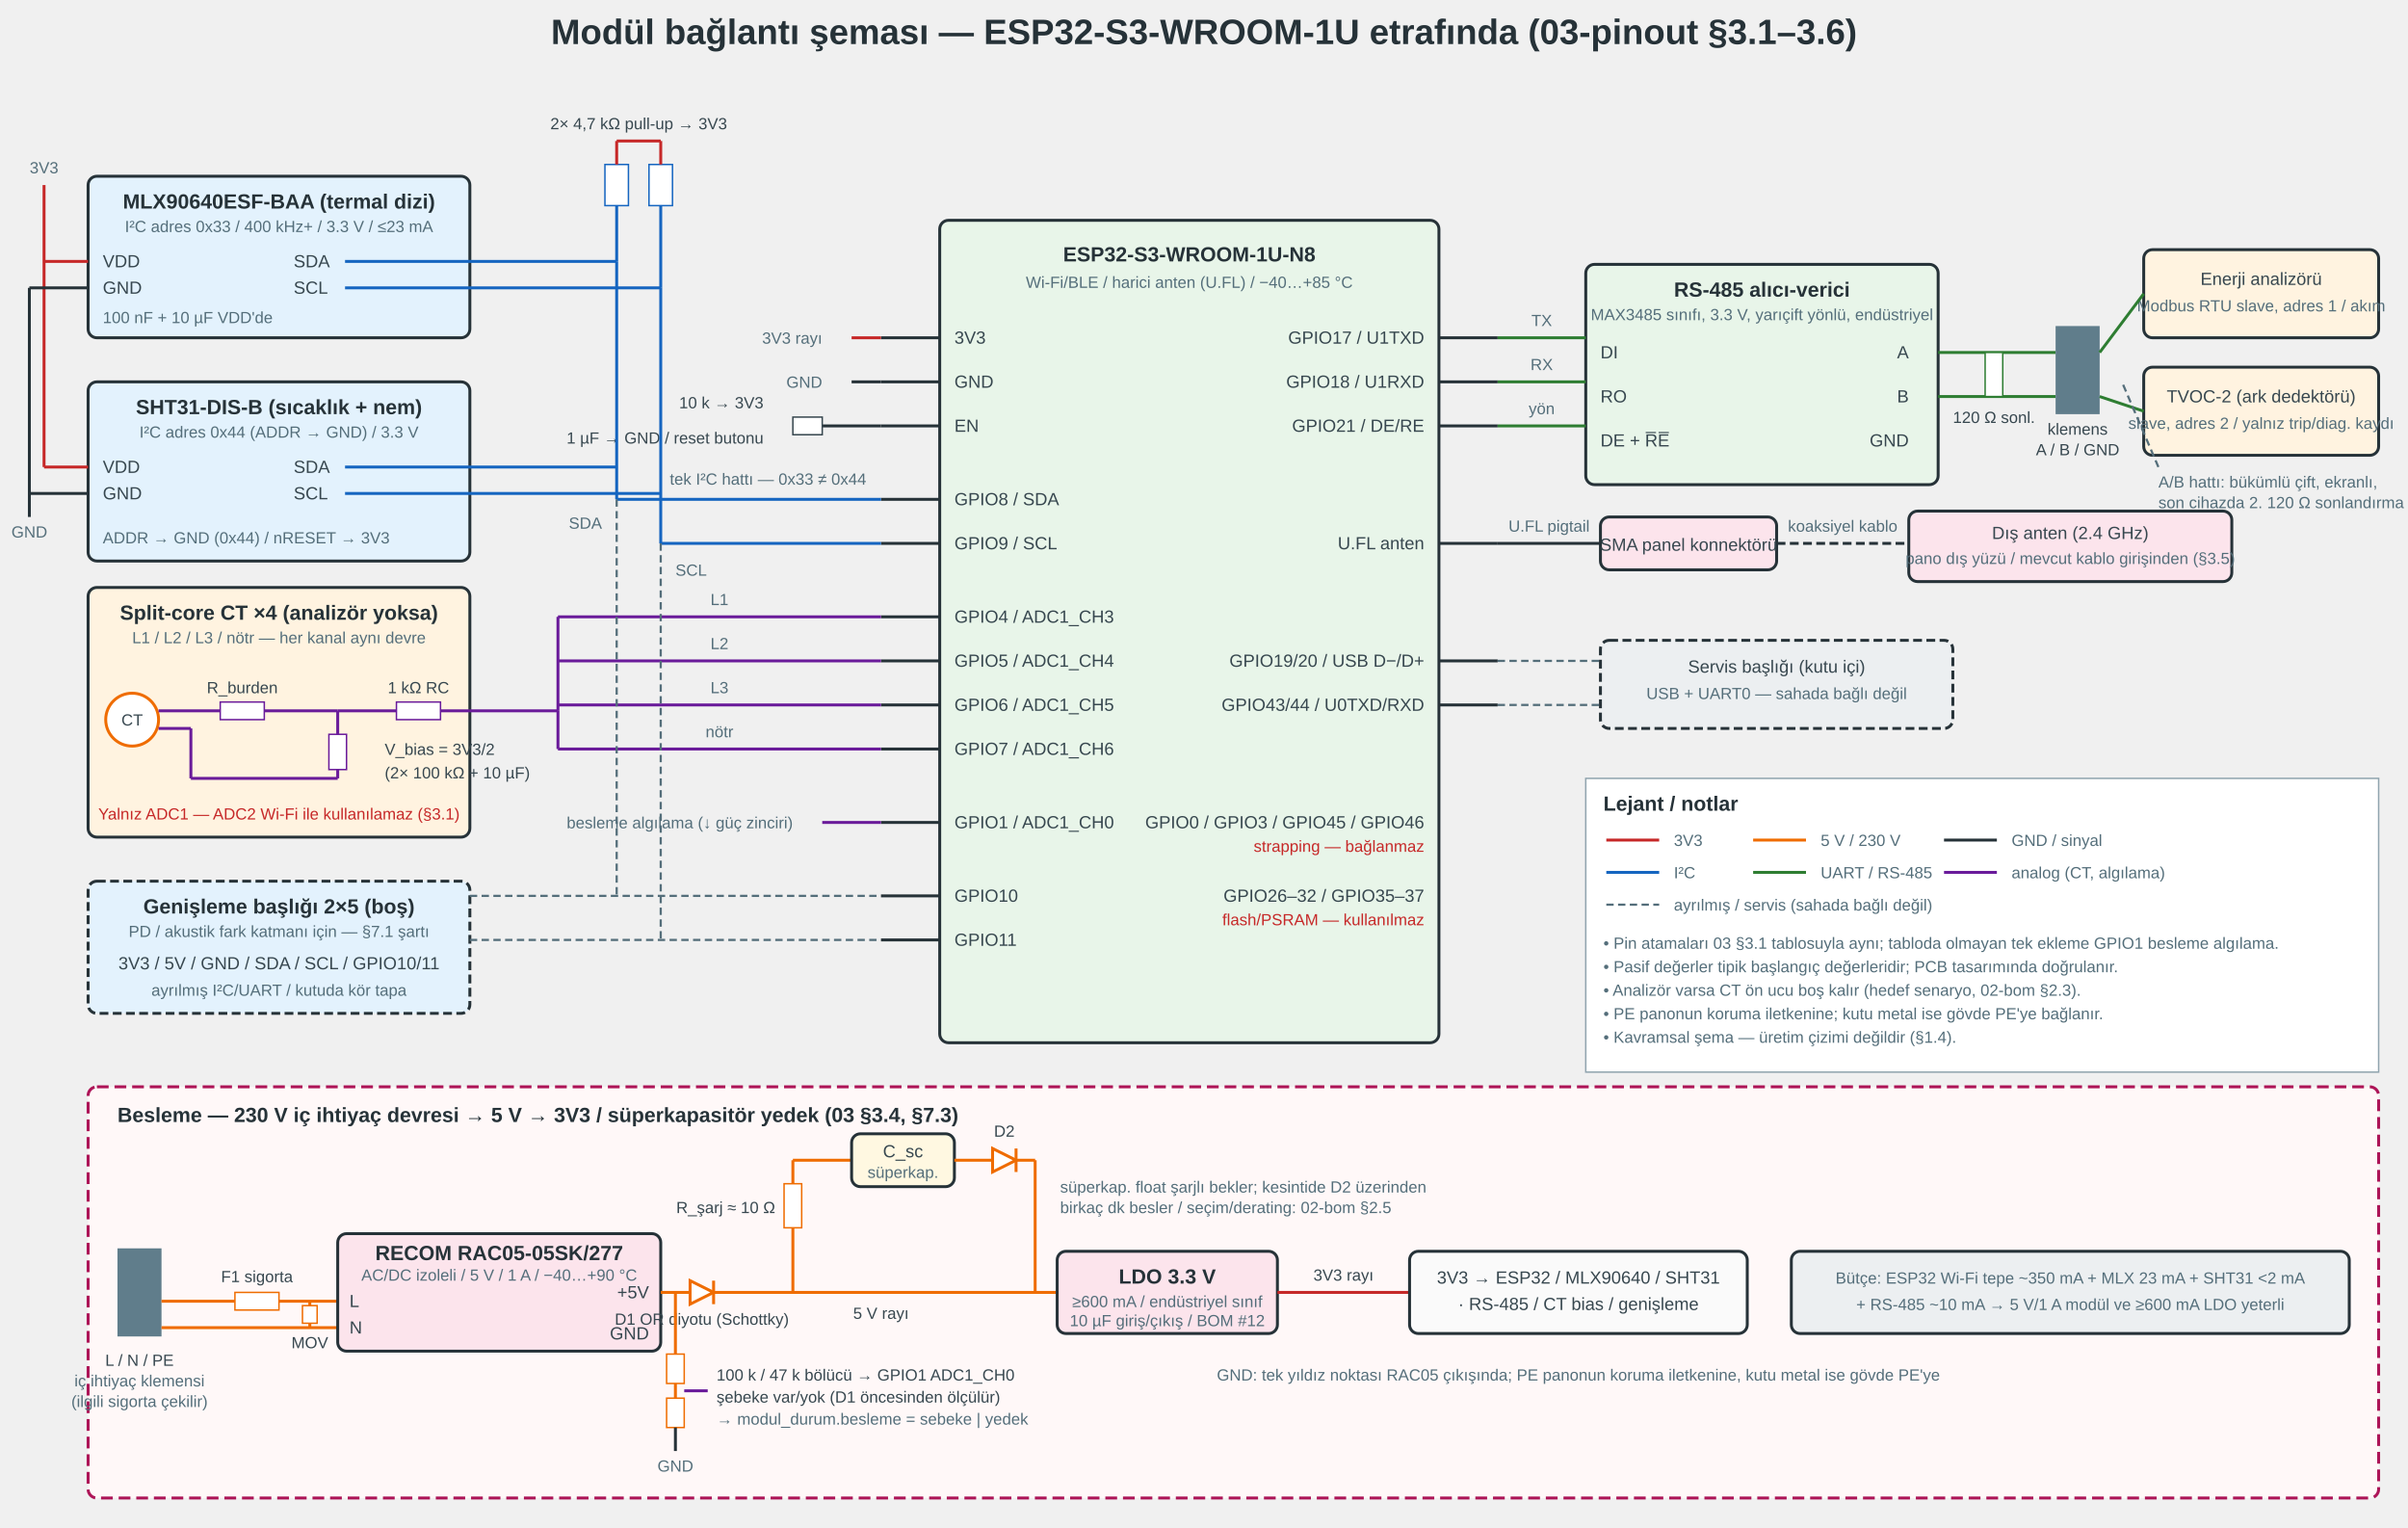
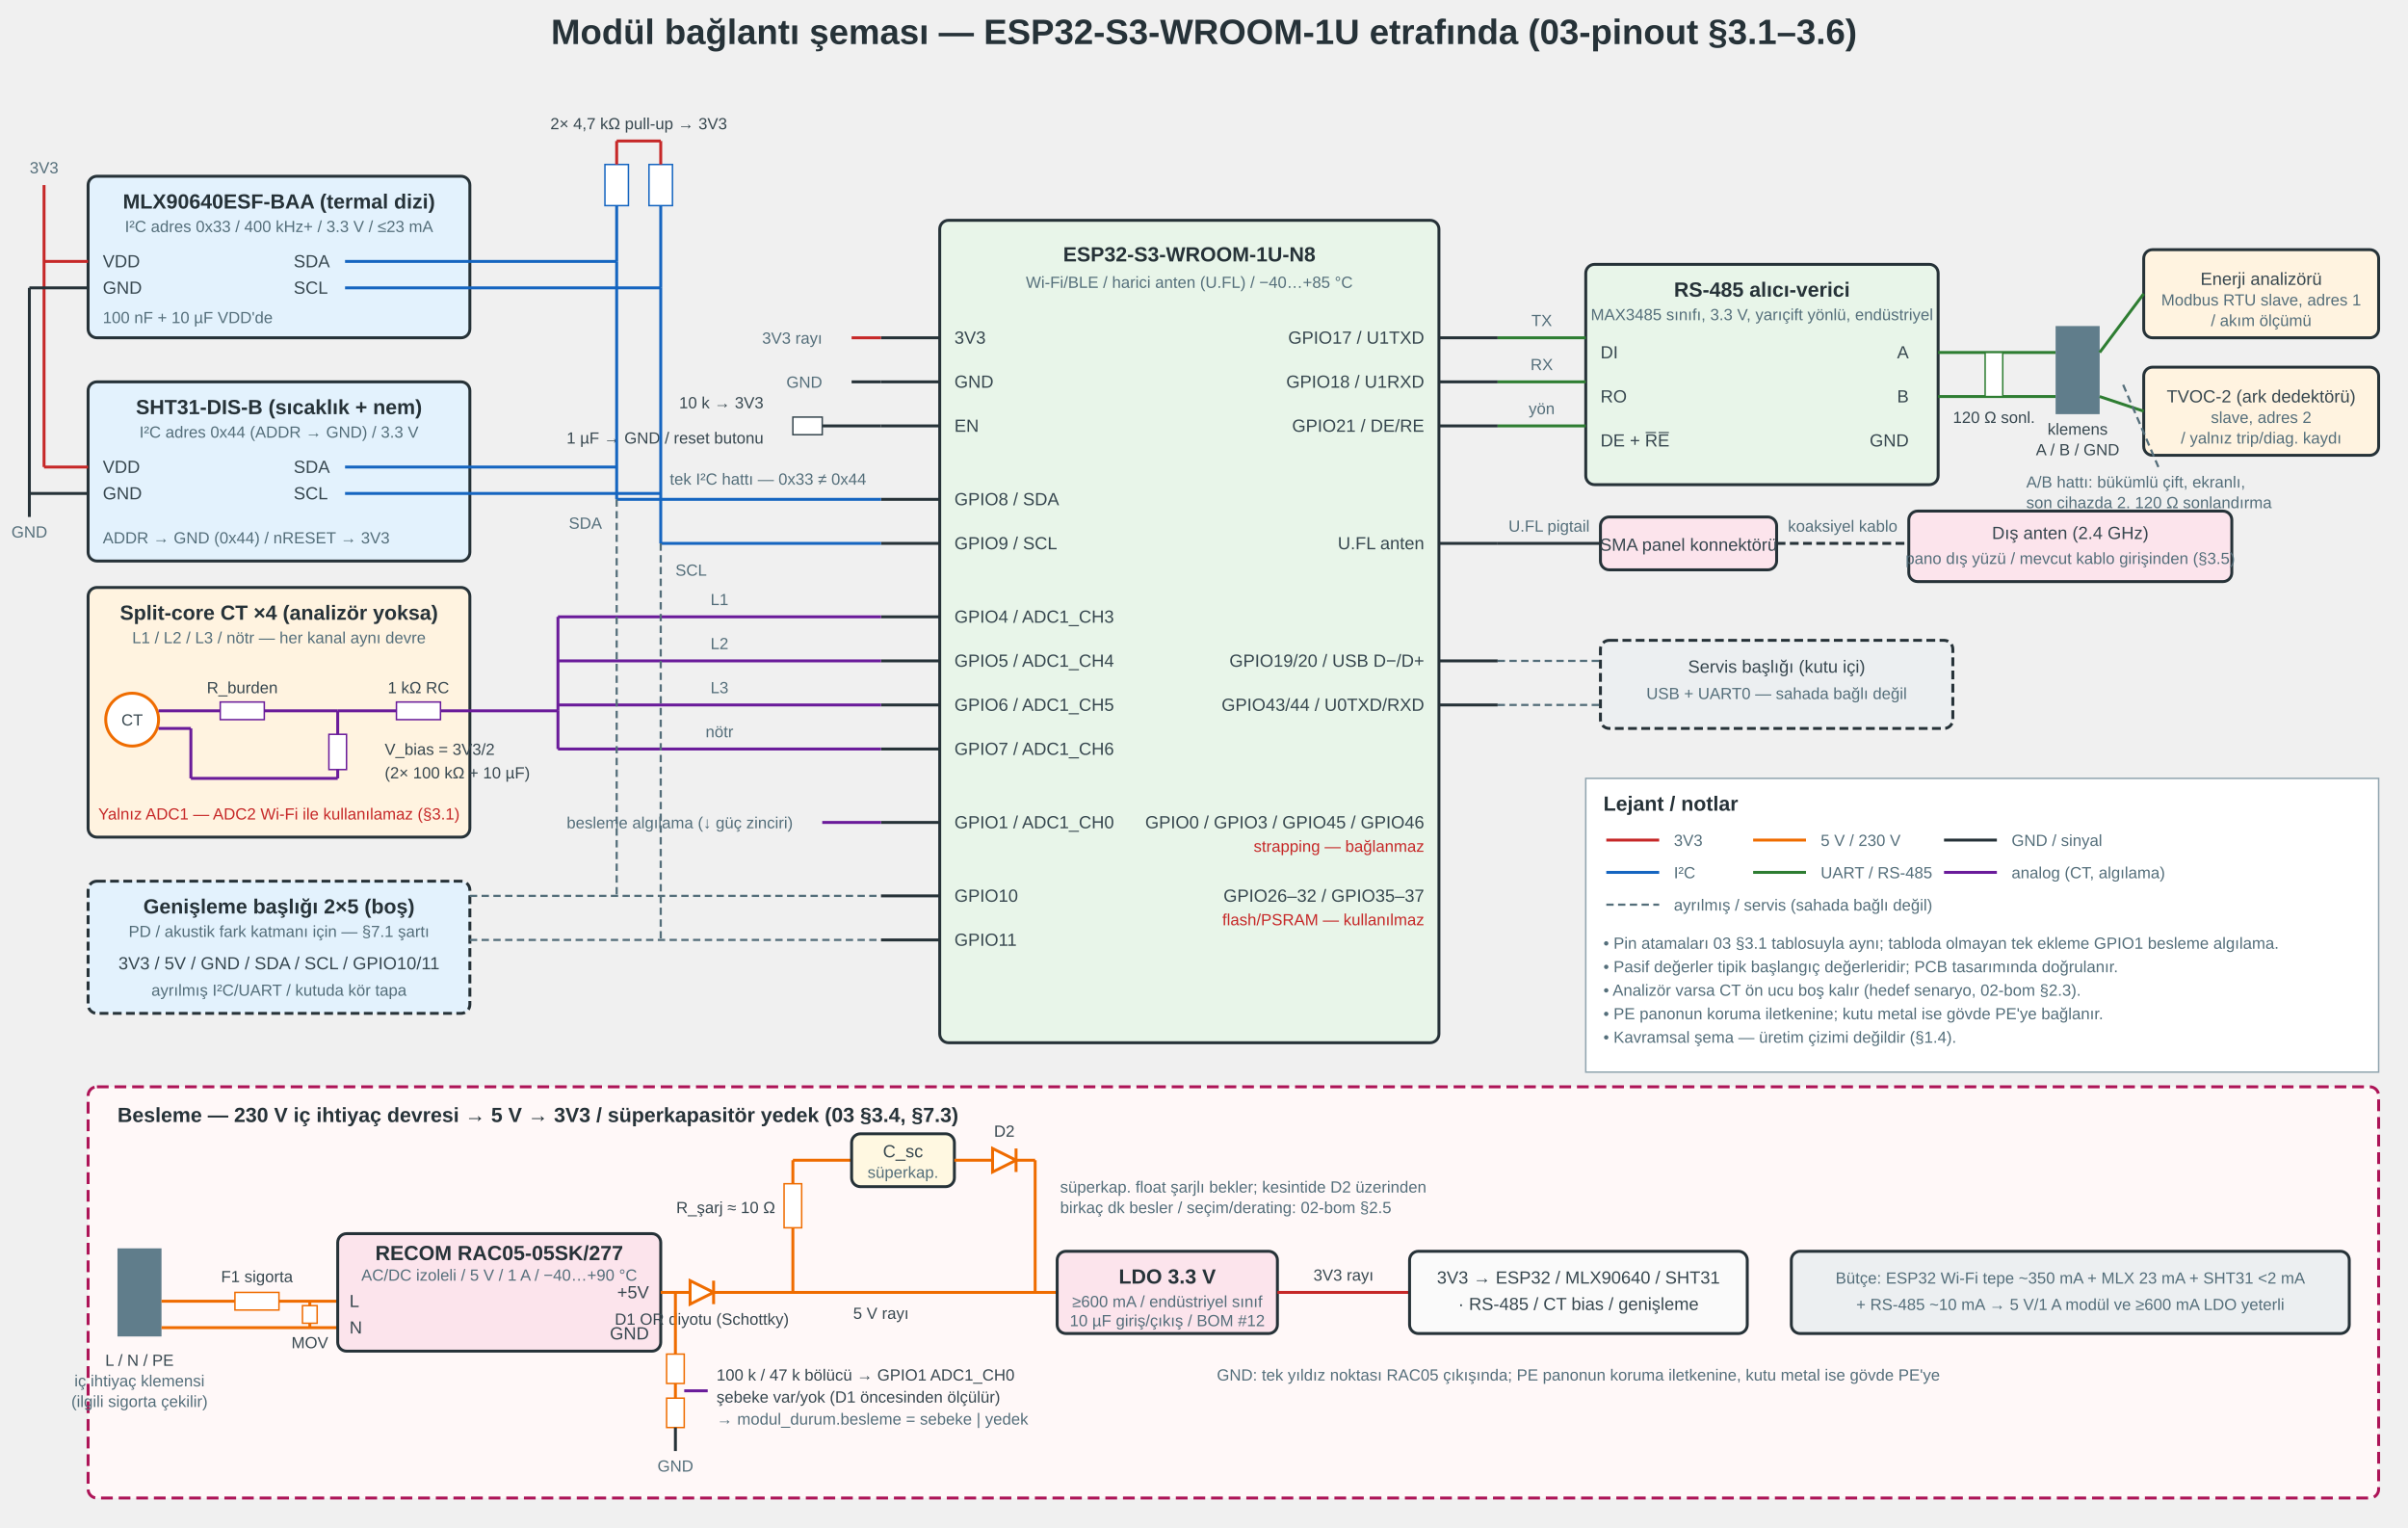
<svg xmlns="http://www.w3.org/2000/svg" viewBox="0 0 1640 1040" width="100%" style="max-width:1200px;background:#fff;font-family:Arial,Helvetica,sans-serif;font-size:13px">
  <defs>
    <marker id="a" markerWidth="8" markerHeight="8" refX="6" refY="3" orient="auto">
      <path d="M0,0 L6,3 L0,6 z" fill="#37474f" />
    </marker>
  </defs>
  <style>
    .blk{fill:#fafafa;stroke:#263238;stroke-width:2}
    .ttl{font-weight:700;font-size:14px;fill:#263238}
    .pin{font-size:12px;fill:#37474f}
    .n3{stroke:#c62828;stroke-width:2;fill:none}
    .n5{stroke:#ef6c00;stroke-width:2;fill:none}
    .ng{stroke:#263238;stroke-width:2;fill:none}
    .ni{stroke:#1565c0;stroke-width:2;fill:none}
    .nr{stroke:#2e7d32;stroke-width:2;fill:none}
    .na{stroke:#6a1b9a;stroke-width:2;fill:none}
    .nx{stroke:#546e7a;stroke-width:1.5;fill:none;stroke-dasharray:5 3}
    .lbl{font-size:11px;fill:#546e7a}
    .part{font-size:11px;fill:#37474f}
    .warn{font-size:11px;fill:#c62828}
  </style>
  <text x="820" y="30" text-anchor="middle" font-size="24" font-weight="700" fill="#263238">Modül bağlantı şeması — ESP32-S3-WROOM-1U etrafında (03-pinout §3.1–3.6)</text>
  <rect x="640" y="150" width="340" height="560" rx="6" class="blk" style="fill:#e8f5e9" />
  <text x="810" y="178" text-anchor="middle" class="ttl">ESP32-S3-WROOM-1U-N8</text>
  <text x="810" y="196" text-anchor="middle" class="lbl">Wi-Fi/BLE / harici anten (U.FL) / −40…+85 °C</text>
  <g class="pin">
    <text x="650" y="234">3V3</text>
    <text x="650" y="264">GND</text>
    <text x="650" y="294">EN</text>
    <text x="650" y="344">GPIO8 / SDA</text>
    <text x="650" y="374">GPIO9 / SCL</text>
    <text x="650" y="424">GPIO4 / ADC1_CH3</text>
    <text x="650" y="454">GPIO5 / ADC1_CH4</text>
    <text x="650" y="484">GPIO6 / ADC1_CH5</text>
    <text x="650" y="514">GPIO7 / ADC1_CH6</text>
    <text x="650" y="564">GPIO1 / ADC1_CH0</text>
    <text x="650" y="614">GPIO10</text>
    <text x="650" y="644">GPIO11</text>
  </g>
  <g class="pin" text-anchor="end">
    <text x="970" y="234">GPIO17 / U1TXD</text>
    <text x="970" y="264">GPIO18 / U1RXD</text>
    <text x="970" y="294">GPIO21 / DE/RE</text>
    <text x="970" y="374">U.FL anten</text>
    <text x="970" y="454">GPIO19/20 / USB D−/D+</text>
    <text x="970" y="484">GPIO43/44 / U0TXD/RXD</text>
    <text x="970" y="564">GPIO0 / GPIO3 / GPIO45 / GPIO46</text>
    <text x="970" y="580" class="warn">strapping — bağlanmaz</text>
    <text x="970" y="614">GPIO26–32 / GPIO35–37</text>
    <text x="970" y="630" class="warn">flash/PSRAM — kullanılmaz</text>
  </g>
  <g class="ng">
    <line x1="640" y1="230" x2="600" y2="230" />
    <line x1="640" y1="260" x2="600" y2="260" />
    <line x1="640" y1="290" x2="600" y2="290" />
    <line x1="640" y1="340" x2="600" y2="340" />
    <line x1="640" y1="370" x2="600" y2="370" />
    <line x1="640" y1="420" x2="600" y2="420" />
    <line x1="640" y1="450" x2="600" y2="450" />
    <line x1="640" y1="480" x2="600" y2="480" />
    <line x1="640" y1="510" x2="600" y2="510" />
    <line x1="640" y1="560" x2="600" y2="560" />
    <line x1="640" y1="610" x2="600" y2="610" />
    <line x1="640" y1="640" x2="600" y2="640" />
    <line x1="980" y1="230" x2="1020" y2="230" />
    <line x1="980" y1="260" x2="1020" y2="260" />
    <line x1="980" y1="290" x2="1020" y2="290" />
    <line x1="980" y1="370" x2="1020" y2="370" />
    <line x1="980" y1="450" x2="1020" y2="450" />
    <line x1="980" y1="480" x2="1020" y2="480" />
  </g>
  <line x1="600" y1="290" x2="560" y2="290" class="ng" />
  <rect x="540" y="284" width="20" height="12" fill="#fff" stroke="#37474f" />
  <text x="520" y="278" class="part" text-anchor="end">10 k → 3V3</text>
  <text x="520" y="302" class="part" text-anchor="end">1 µF → GND / reset butonu</text>
  <rect x="60" y="120" width="260" height="110" rx="6" class="blk" style="fill:#e3f2fd" />
  <text x="190" y="142" text-anchor="middle" class="ttl">MLX90640ESF-BAA (termal dizi)</text>
  <text x="190" y="158" text-anchor="middle" class="lbl">I²C adres 0x33 / 400 kHz+ / 3.3 V / ≤23 mA</text>
  <g class="pin">
    <text x="70" y="182">VDD</text>
    <text x="70" y="200">GND</text>
    <text x="200" y="182">SDA</text>
    <text x="200" y="200">SCL</text>
  </g>
  <text x="70" y="220" class="lbl">100 nF + 10 µF VDD'de</text>
  <rect x="60" y="260" width="260" height="122" rx="6" class="blk" style="fill:#e3f2fd" />
  <text x="190" y="282" text-anchor="middle" class="ttl">SHT31-DIS-B (sıcaklık + nem)</text>
  <text x="190" y="298" text-anchor="middle" class="lbl">I²C adres 0x44 (ADDR → GND) / 3.3 V</text>
  <g class="pin">
    <text x="70" y="322">VDD</text>
    <text x="70" y="340">GND</text>
    <text x="200" y="322">SDA</text>
    <text x="200" y="340">SCL</text>
    <text x="70" y="370" class="lbl">ADDR → GND (0x44) / nRESET → 3V3</text>
  </g>
  <g class="ni">
    <line x1="235" y1="178" x2="420" y2="178" />
    <line x1="235" y1="318" x2="420" y2="318" />
    <line x1="420" y1="178" x2="420" y2="340" />
    <line x1="420" y1="340" x2="600" y2="340" />
    <line x1="235" y1="196" x2="450" y2="196" />
    <line x1="235" y1="336" x2="450" y2="336" />
    <line x1="450" y1="196" x2="450" y2="370" />
    <line x1="450" y1="370" x2="600" y2="370" />
    <line x1="420" y1="178" x2="420" y2="140" />
    <line x1="450" y1="196" x2="450" y2="140" />
  </g>
  <rect x="412" y="112" width="16" height="28" fill="#fff" stroke="#1565c0" />
  <rect x="442" y="112" width="16" height="28" fill="#fff" stroke="#1565c0" />
  <line x1="420" y1="112" x2="420" y2="96" class="n3" />
  <line x1="450" y1="112" x2="450" y2="96" class="n3" />
  <line x1="420" y1="96" x2="450" y2="96" class="n3" />
  <text x="435" y="88" text-anchor="middle" class="part">2× 4,7 kΩ pull-up → 3V3</text>
  <text x="410" y="360" class="lbl" text-anchor="end">SDA</text>
  <text x="460" y="392" class="lbl">SCL</text>
  <text x="590" y="330" class="lbl" text-anchor="end">tek I²C hattı — 0x33 ≠ 0x44</text>
  <g class="n3">
    <line x1="60" y1="178" x2="30" y2="178" />
    <line x1="60" y1="318" x2="30" y2="318" />
    <line x1="30" y1="126" x2="30" y2="318" />
  </g>
  <g class="ng">
    <line x1="60" y1="196" x2="20" y2="196" />
    <line x1="60" y1="336" x2="20" y2="336" />
    <line x1="20" y1="196" x2="20" y2="352" />
  </g>
  <text x="30" y="118" class="lbl" text-anchor="middle" fill="#c62828">3V3</text>
  <text x="20" y="366" class="lbl" text-anchor="middle">GND</text>
  <rect x="60" y="400" width="260" height="170" rx="6" class="blk" style="fill:#fff3e0" />
  <text x="190" y="422" text-anchor="middle" class="ttl">Split-core CT ×4 (analizör yoksa)</text>
  <text x="190" y="438" text-anchor="middle" class="lbl">L1 / L2 / L3 / nötr — her kanal aynı devre</text>
  <circle cx="90" cy="490" r="18" fill="#fff" stroke="#ef6c00" stroke-width="2" />
  <text x="90" y="494" text-anchor="middle" class="part">CT</text>
  <line x1="108" y1="484" x2="150" y2="484" class="na" />
  <line x1="108" y1="496" x2="130" y2="496" class="na" />
  <line x1="130" y1="496" x2="130" y2="530" class="na" />
  <rect x="150" y="478" width="30" height="12" fill="#fff" stroke="#6a1b9a" />
  <text x="165" y="472" text-anchor="middle" class="part">R_burden</text>
  <line x1="180" y1="484" x2="230" y2="484" class="na" />
  <line x1="130" y1="530" x2="230" y2="530" class="na" />
  <rect x="224" y="500" width="12" height="24" fill="#fff" stroke="#6a1b9a" />
  <text x="262" y="514" class="part">V_bias = 3V3/2</text>
  <line x1="230" y1="484" x2="230" y2="500" class="na" />
  <line x1="230" y1="524" x2="230" y2="530" class="na" />
  <text x="262" y="530" class="part">(2× 100 kΩ + 10 µF)</text>
  <line x1="230" y1="484" x2="270" y2="484" class="na" />
  <rect x="270" y="478" width="30" height="12" fill="#fff" stroke="#6a1b9a" />
  <text x="285" y="472" text-anchor="middle" class="part">1 kΩ RC</text>
  <line x1="300" y1="484" x2="320" y2="484" class="na" />
  <text x="190" y="558" text-anchor="middle" class="warn">Yalnız ADC1 — ADC2 Wi-Fi ile kullanılamaz (§3.1)</text>
  <g class="na">
    <line x1="320" y1="484" x2="380" y2="484" />
    <line x1="380" y1="484" x2="380" y2="420" />
    <line x1="380" y1="420" x2="600" y2="420" />
    <line x1="380" y1="484" x2="380" y2="510" />
    <line x1="380" y1="450" x2="600" y2="450" />
    <line x1="380" y1="480" x2="600" y2="480" />
    <line x1="380" y1="510" x2="600" y2="510" />
  </g>
  <text x="490" y="412" class="lbl" text-anchor="middle">L1</text>
  <text x="490" y="442" class="lbl" text-anchor="middle">L2</text>
  <text x="490" y="472" class="lbl" text-anchor="middle">L3</text>
  <text x="490" y="502" class="lbl" text-anchor="middle">nötr</text>
  <rect x="60" y="600" width="260" height="90" rx="6" class="blk" style="fill:#e3f2fd;stroke-dasharray:6 3" />
  <text x="190" y="622" text-anchor="middle" class="ttl">Genişleme başlığı 2×5 (boş)</text>
  <text x="190" y="638" text-anchor="middle" class="lbl">PD / akustik fark katmanı için — §7.1 şartı</text>
  <text x="190" y="660" text-anchor="middle" class="pin">3V3 / 5V / GND / SDA / SCL / GPIO10/11</text>
  <text x="190" y="678" text-anchor="middle" class="lbl">ayrılmış I²C/UART / kutuda kör tapa</text>
  <g class="nx">
    <line x1="320" y1="610" x2="600" y2="610" />
    <line x1="320" y1="640" x2="600" y2="640" />
  </g>
  <line x1="420" y1="340" x2="420" y2="610" class="nx" />
  <line x1="450" y1="370" x2="450" y2="640" class="nx" />
  <rect x="1080" y="180" width="240" height="150" rx="6" class="blk" style="fill:#e8f5e9" />
  <text x="1200" y="202" text-anchor="middle" class="ttl">RS-485 alıcı-verici</text>
  <text x="1200" y="218" text-anchor="middle" class="lbl">MAX3485 sınıfı, 3.3 V, yarıçift yönlü, endüstriyel</text>
  <g class="pin">
    <text x="1090" y="244">DI</text>
    <text x="1090" y="274">RO</text>
    <text x="1090" y="304">DE + R̅E̅</text>
    <text x="1300" y="244" text-anchor="end">A</text>
    <text x="1300" y="274" text-anchor="end">B</text>
    <text x="1300" y="304" text-anchor="end">GND</text>
  </g>
  <g class="nr">
    <line x1="1020" y1="230" x2="1080" y2="230" />
    <line x1="1020" y1="260" x2="1080" y2="260" />
    <line x1="1020" y1="290" x2="1080" y2="290" />
  </g>
  <text x="1050" y="222" class="lbl" text-anchor="middle">TX</text>
  <text x="1050" y="252" class="lbl" text-anchor="middle">RX</text>
  <text x="1050" y="282" class="lbl" text-anchor="middle">yön</text>
  <g class="nr">
    <line x1="1320" y1="240" x2="1400" y2="240" />
    <line x1="1320" y1="270" x2="1400" y2="270" />
  </g>
  <rect x="1352" y="240" width="12" height="30" fill="#fff" stroke="#2e7d32" />
  <text x="1358" y="288" text-anchor="middle" class="part">120 Ω sonl.</text>
  <rect x="1400" y="222" width="30" height="60" fill="#607d8b" />
  <text x="1415" y="296" text-anchor="middle" class="part">klemens</text>
  <text x="1415" y="310" text-anchor="middle" class="part">A / B / GND</text>
  <rect x="1460" y="170" width="160" height="60" rx="6" class="blk" style="fill:#fff3e0" />
  <text x="1540" y="194" text-anchor="middle" class="pin">Enerji analizörü</text>
-   <text x="1540" y="212" text-anchor="middle" class="lbl">Modbus RTU slave, adres 1 / akım</text>
+   <text x="1540" y="208" text-anchor="middle" class="lbl">Modbus RTU slave, adres 1</text>
+   <text x="1540" y="222" text-anchor="middle" class="lbl">/ akım ölçümü</text>
  <rect x="1460" y="250" width="160" height="60" rx="6" class="blk" style="fill:#fff3e0" />
  <text x="1540" y="274" text-anchor="middle" class="pin">TVOC-2 (ark dedektörü)</text>
-   <text x="1540" y="292" text-anchor="middle" class="lbl">slave, adres 2 / yalnız trip/diag. kaydı</text>
+   <text x="1540" y="288" text-anchor="middle" class="lbl">slave, adres 2</text>
+   <text x="1540" y="302" text-anchor="middle" class="lbl">/ yalnız trip/diag. kaydı</text>
  <g class="nr">
    <line x1="1430" y1="240" x2="1460" y2="200" />
    <line x1="1430" y1="270" x2="1460" y2="280" />
  </g>
  <line x1="1446" y1="262" x2="1470" y2="318" class="nx" />
-   <text x="1470" y="332" class="lbl">A/B hattı: bükümlü çift, ekranlı,</text>
-   <text x="1470" y="346" class="lbl">son cihazda 2. 120 Ω sonlandırma</text>
+   <text x="1380" y="332" class="lbl">A/B hattı: bükümlü çift, ekranlı,</text>
+   <text x="1380" y="346" class="lbl">son cihazda 2. 120 Ω sonlandırma</text>
  <g class="ng">
    <line x1="1020" y1="370" x2="1090" y2="370" />
  </g>
  <text x="1055" y="362" class="lbl" text-anchor="middle">U.FL pigtail</text>
  <rect x="1090" y="352" width="120" height="36" rx="6" class="blk" style="fill:#fce4ec" />
  <text x="1150" y="375" text-anchor="middle" class="pin">SMA panel konnektörü</text>
  <line x1="1210" y1="370" x2="1300" y2="370" class="ng" stroke-dasharray="6 3" />
  <text x="1255" y="362" class="lbl" text-anchor="middle">koaksiyel kablo</text>
  <rect x="1300" y="348" width="220" height="48" rx="6" class="blk" style="fill:#fce4ec" />
  <text x="1410" y="367" text-anchor="middle" class="pin">Dış anten (2.4 GHz)</text>
  <text x="1410" y="384" text-anchor="middle" class="lbl">pano dış yüzü / mevcut kablo girişinden (§3.5)</text>
  <g class="nx">
    <line x1="1020" y1="450" x2="1090" y2="450" />
    <line x1="1020" y1="480" x2="1090" y2="480" />
  </g>
  <rect x="1090" y="436" width="240" height="60" rx="6" class="blk" style="fill:#eceff1;stroke-dasharray:6 3" />
  <text x="1210" y="458" text-anchor="middle" class="pin">Servis başlığı (kutu içi)</text>
  <text x="1210" y="476" text-anchor="middle" class="lbl">USB + UART0 — sahada bağlı değil</text>
  <rect x="60" y="740" width="1560" height="280" rx="6" fill="#fff8f8" stroke="#ad1457" stroke-width="2" stroke-dasharray="8 4" />
  <text x="80" y="764" class="ttl" fill="#ad1457">Besleme — 230 V iç ihtiyaç devresi → 5 V → 3V3 / süperkapasitör yedek (03 §3.4, §7.3)</text>
  <rect x="80" y="850" width="30" height="60" fill="#607d8b" />
  <text x="95" y="930" text-anchor="middle" class="part">L / N / PE</text>
  <text x="95" y="944" text-anchor="middle" class="lbl">iç ihtiyaç klemensi</text>
  <text x="95" y="958" text-anchor="middle" class="lbl">(ilgili sigorta çekilir)</text>
  <line x1="110" y1="886" x2="160" y2="886" class="n5" />
  <rect x="160" y="880" width="30" height="12" fill="#fff" stroke="#ef6c00" />
  <text x="175" y="873" text-anchor="middle" class="part">F1 sigorta</text>
  <line x1="190" y1="886" x2="230" y2="886" class="n5" />
  <line x1="110" y1="904" x2="230" y2="904" class="n5" />
  <rect x="206" y="889" width="10" height="12" fill="#fff" stroke="#ef6c00" />
  <text x="211" y="918" text-anchor="middle" class="part">MOV</text>
  <line x1="211" y1="886" x2="211" y2="889" class="n5" />
  <line x1="211" y1="901" x2="211" y2="904" class="n5" />
  <rect x="230" y="840" width="220" height="80" rx="6" class="blk" style="fill:#fce4ec" />
  <text x="340" y="858" text-anchor="middle" class="ttl">RECOM RAC05-05SK/277</text>
  <text x="340" y="872" text-anchor="middle" class="lbl">AC/DC izoleli / 5 V / 1 A / −40…+90 °C</text>
  <g class="pin">
    <text x="238" y="890">L</text>
    <text x="238" y="908">N</text>
    <text x="442" y="884" text-anchor="end">+5V</text>
    <text x="442" y="912" text-anchor="end">GND</text>
  </g>
  <line x1="450" y1="880" x2="470" y2="880" class="n5" />
  <polygon points="470,872 486,880 470,888" fill="#fff" stroke="#ef6c00" stroke-width="2" />
  <line x1="486" y1="872" x2="486" y2="888" stroke="#ef6c00" stroke-width="2" />
  <text x="478" y="902" text-anchor="middle" class="part">D1 OR diyotu (Schottky)</text>
  <line x1="486" y1="880" x2="720" y2="880" class="n5" />
  <text x="600" y="898" text-anchor="middle" class="part" fill="#ef6c00">5 V rayı</text>
  <line x1="460" y1="880" x2="460" y2="922" class="n5" />
  <rect x="454" y="922" width="12" height="20" fill="#fff" stroke="#ef6c00" />
  <rect x="454" y="952" width="12" height="20" fill="#fff" stroke="#ef6c00" />
  <line x1="460" y1="942" x2="460" y2="952" class="n5" />
  <line x1="460" y1="972" x2="460" y2="988" class="ng" />
  <text x="460" y="1002" text-anchor="middle" class="lbl">GND</text>
  <line x1="466" y1="947" x2="482" y2="947" class="na" />
  <text x="488" y="940" class="part">100 k / 47 k bölücü → GPIO1 ADC1_CH0</text>
  <text x="488" y="955" class="part">şebeke var/yok (D1 öncesinden ölçülür)</text>
  <text x="488" y="970" class="lbl">→ modul_durum.besleme = sebeke | yedek</text>
  <line x1="540" y1="880" x2="540" y2="836" class="n5" />
  <rect x="534" y="806" width="12" height="30" fill="#fff" stroke="#ef6c00" />
  <text x="528" y="826" text-anchor="end" class="part">R_şarj ≈ 10 Ω</text>
  <line x1="540" y1="806" x2="540" y2="790" class="n5" />
  <line x1="540" y1="790" x2="580" y2="790" class="n5" />
  <rect x="580" y="772" width="70" height="36" rx="6" class="blk" style="fill:#fff8e1" />
  <text x="615" y="788" text-anchor="middle" class="pin">C_sc</text>
  <text x="615" y="802" text-anchor="middle" class="lbl">süperkap.</text>
  <line x1="650" y1="790" x2="676" y2="790" class="n5" />
  <polygon points="676,782 692,790 676,798" fill="#fff" stroke="#ef6c00" stroke-width="2" />
  <line x1="692" y1="782" x2="692" y2="798" stroke="#ef6c00" stroke-width="2" />
  <text x="684" y="774" text-anchor="middle" class="part">D2</text>
  <line x1="692" y1="790" x2="705" y2="790" class="n5" />
  <line x1="705" y1="790" x2="705" y2="880" class="n5" />
  <text x="722" y="812" class="lbl">süperkap. float şarjlı bekler; kesintide D2 üzerinden</text>
  <text x="722" y="826" class="lbl">birkaç dk besler / seçim/derating: 02-bom §2.5</text>
  <rect x="720" y="852" width="150" height="56" rx="6" class="blk" style="fill:#fce4ec" />
  <text x="795" y="874" text-anchor="middle" class="ttl">LDO 3.3 V</text>
  <text x="795" y="890" text-anchor="middle" class="lbl">≥600 mA / endüstriyel sınıf</text>
  <text x="795" y="903" text-anchor="middle" class="lbl">10 µF giriş/çıkış / BOM #12</text>
  <line x1="870" y1="880" x2="960" y2="880" class="n3" />
  <text x="915" y="872" text-anchor="middle" class="part" fill="#c62828">3V3 rayı</text>
  <rect x="960" y="852" width="230" height="56" rx="6" class="blk" />
  <text x="1075" y="874" text-anchor="middle" class="pin">3V3 → ESP32 / MLX90640 / SHT31</text>
  <text x="1075" y="892" text-anchor="middle" class="pin">· RS-485 / CT bias / genişleme</text>
  <rect x="1220" y="852" width="380" height="56" rx="6" class="blk" style="fill:#eceff1" />
  <text x="1410" y="874" text-anchor="middle" class="lbl">Bütçe: ESP32 Wi-Fi tepe ~350 mA + MLX 23 mA + SHT31 &lt;2 mA</text>
  <text x="1410" y="892" text-anchor="middle" class="lbl">+ RS-485 ~10 mA → 5 V/1 A modül ve ≥600 mA LDO yeterli</text>
  <text x="1075" y="940" text-anchor="middle" class="lbl">GND: tek yıldız noktası RAC05 çıkışında; PE panonun koruma iletkenine, kutu metal ise gövde PE'ye</text>
  <line x1="600" y1="230" x2="580" y2="230" class="n3" />
  <text x="560" y="234" class="lbl" text-anchor="end" fill="#c62828">3V3 rayı</text>
  <line x1="600" y1="260" x2="580" y2="260" class="ng" />
  <text x="560" y="264" class="lbl" text-anchor="end">GND</text>
  <line x1="600" y1="560" x2="560" y2="560" class="na" />
  <text x="540" y="564" class="lbl" text-anchor="end">besleme algılama (↓ güç zinciri)</text>
  <g transform="translate(1080,530)">
    <rect x="0" y="0" width="540" height="200" fill="#fff" stroke="#90a4ae" />
    <text x="12" y="22" class="ttl">Lejant / notlar</text>
    <line x1="14" y1="42" x2="50" y2="42" class="n3" />
    <text x="60" y="46" class="lbl">3V3</text>
    <line x1="114" y1="42" x2="150" y2="42" class="n5" />
    <text x="160" y="46" class="lbl">5 V / 230 V</text>
    <line x1="244" y1="42" x2="280" y2="42" class="ng" />
    <text x="290" y="46" class="lbl">GND / sinyal</text>
    <line x1="14" y1="64" x2="50" y2="64" class="ni" />
    <text x="60" y="68" class="lbl">I²C</text>
    <line x1="114" y1="64" x2="150" y2="64" class="nr" />
    <text x="160" y="68" class="lbl">UART / RS-485</text>
    <line x1="244" y1="64" x2="280" y2="64" class="na" />
    <text x="290" y="68" class="lbl">analog (CT, algılama)</text>
    <line x1="14" y1="86" x2="50" y2="86" class="nx" />
    <text x="60" y="90" class="lbl">ayrılmış / servis (sahada bağlı değil)</text>
    <text x="12" y="116" class="lbl">• Pin atamaları 03 §3.1 tablosuyla aynı; tabloda olmayan tek ekleme GPIO1 besleme algılama.</text>
    <text x="12" y="132" class="lbl">• Pasif değerler tipik başlangıç değerleridir; PCB tasarımında doğrulanır.</text>
    <text x="12" y="148" class="lbl">• Analizör varsa CT ön ucu boş kalır (hedef senaryo, 02-bom §2.3).</text>
    <text x="12" y="164" class="lbl">• PE panonun koruma iletkenine; kutu metal ise gövde PE'ye bağlanır.</text>
    <text x="12" y="180" class="lbl">• Kavramsal şema — üretim çizimi değildir (§1.4).</text>
  </g>
</svg>
